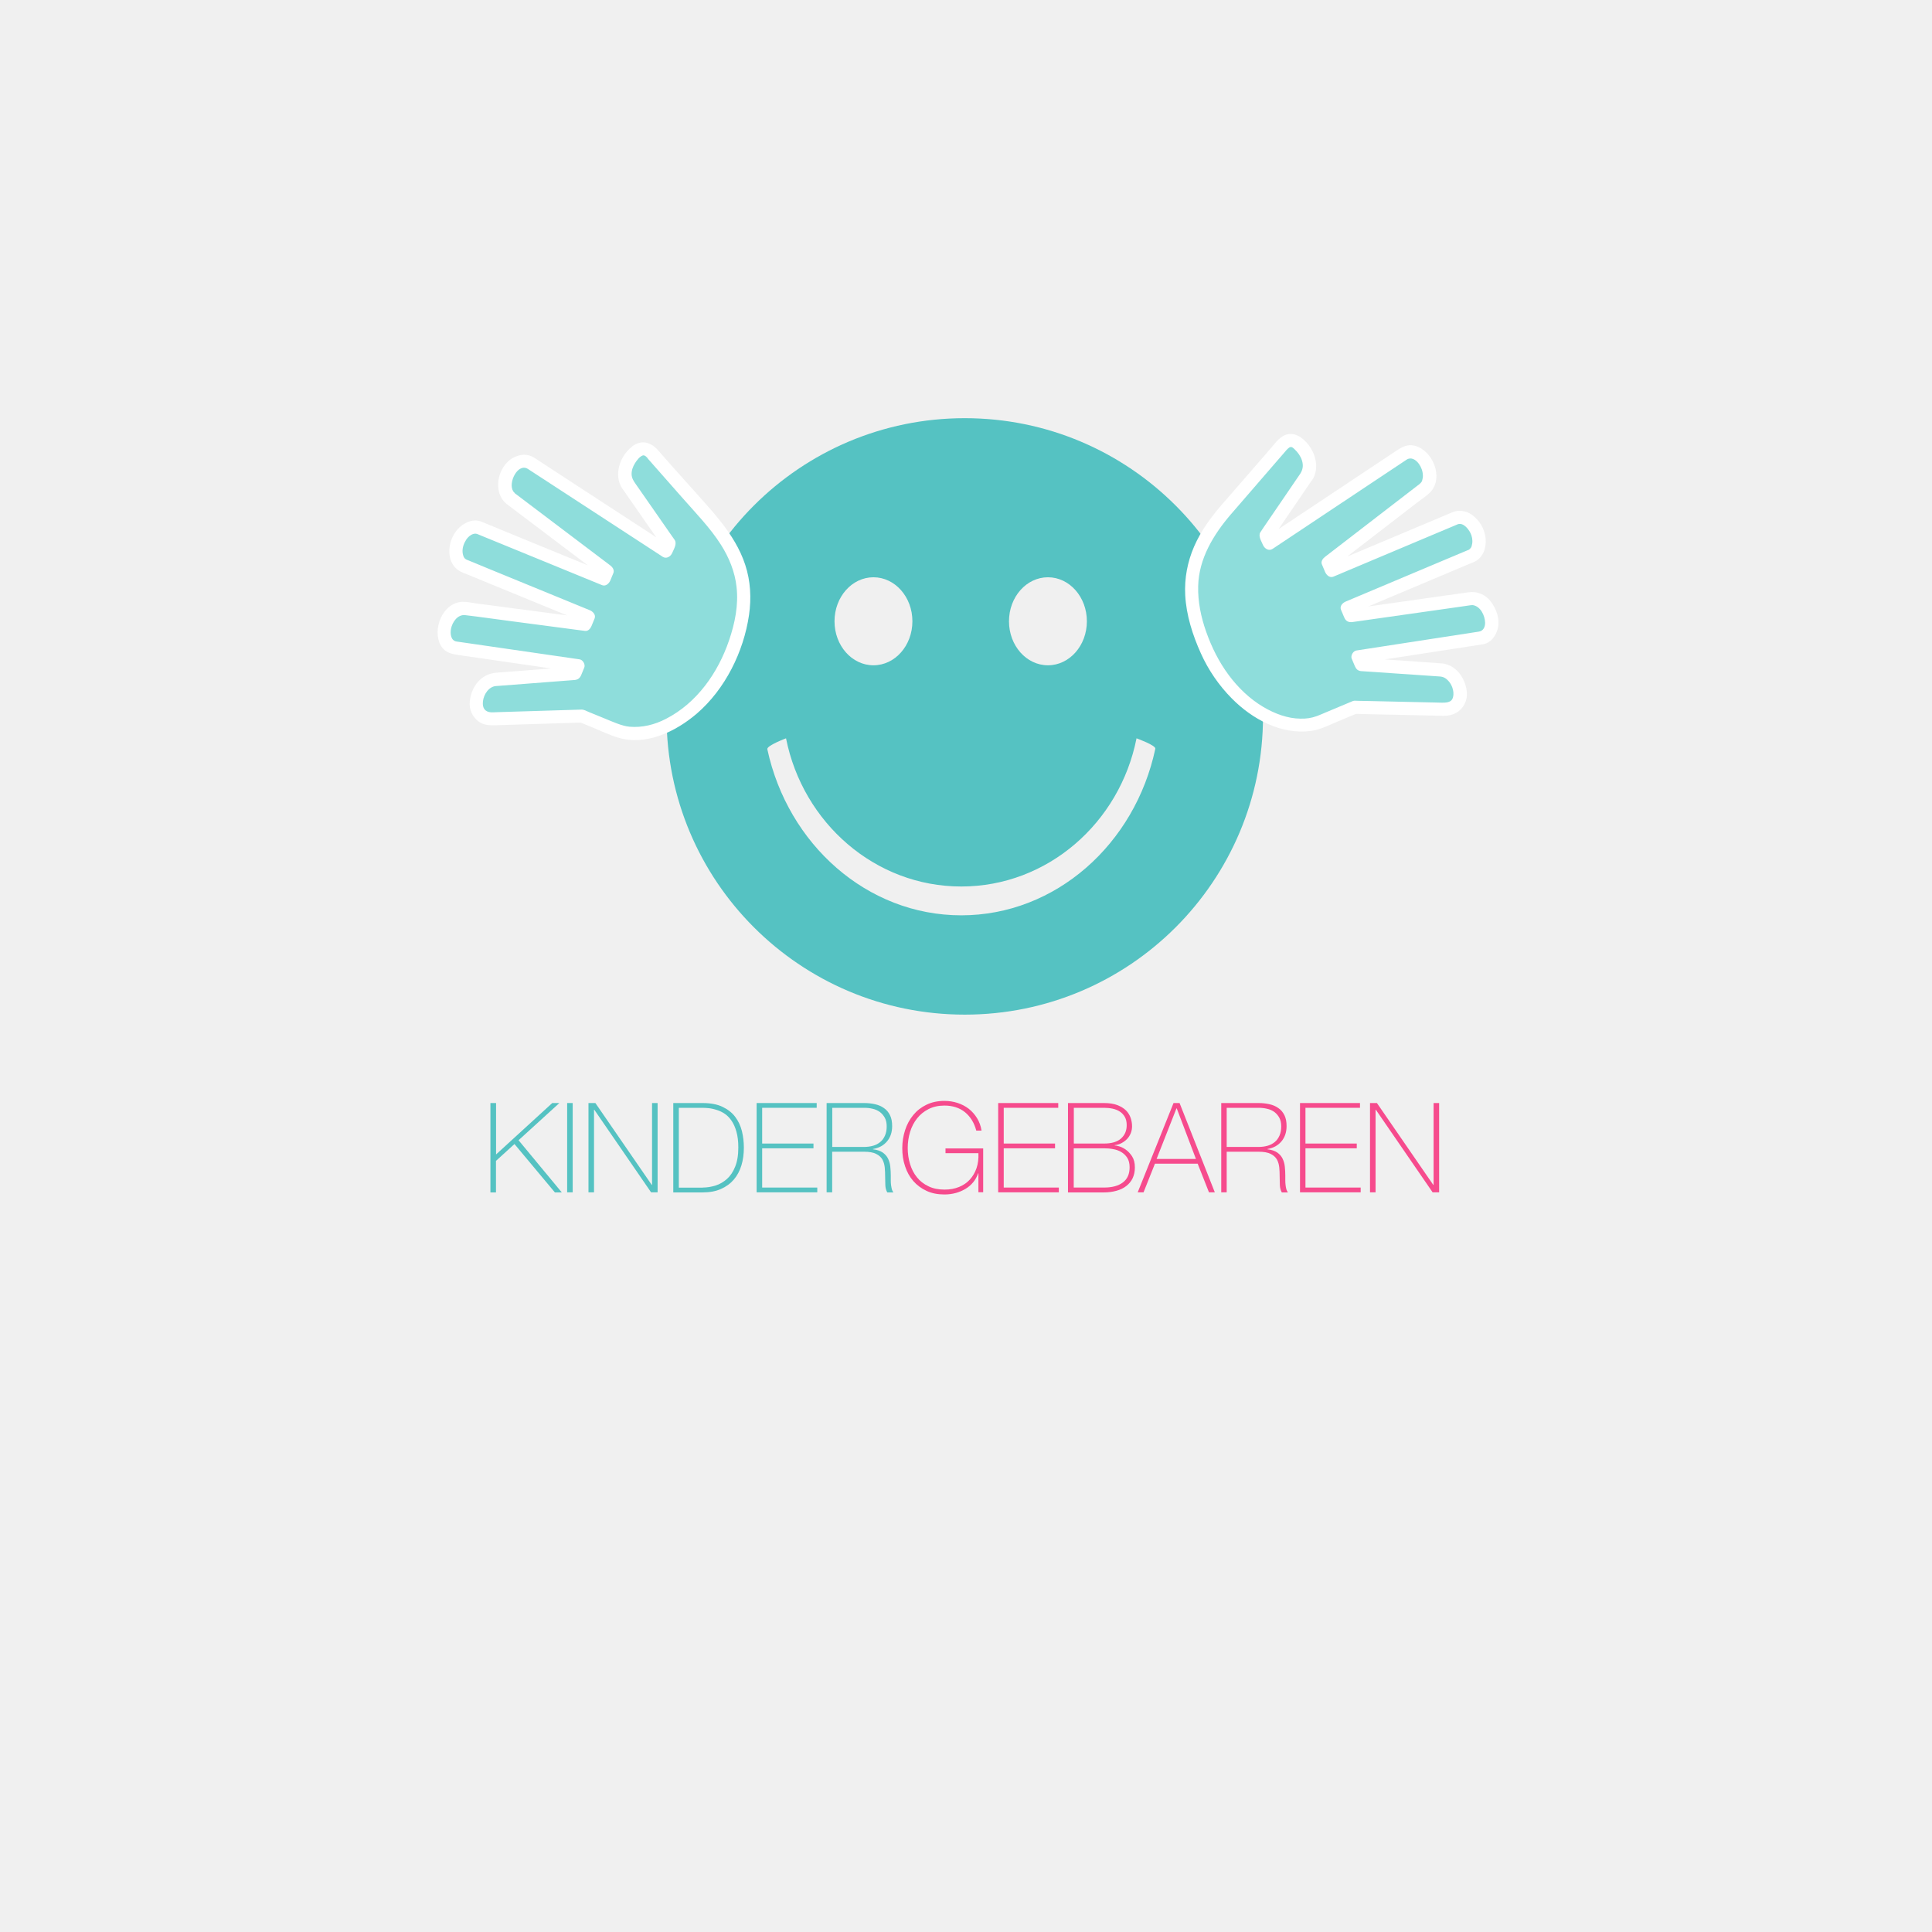
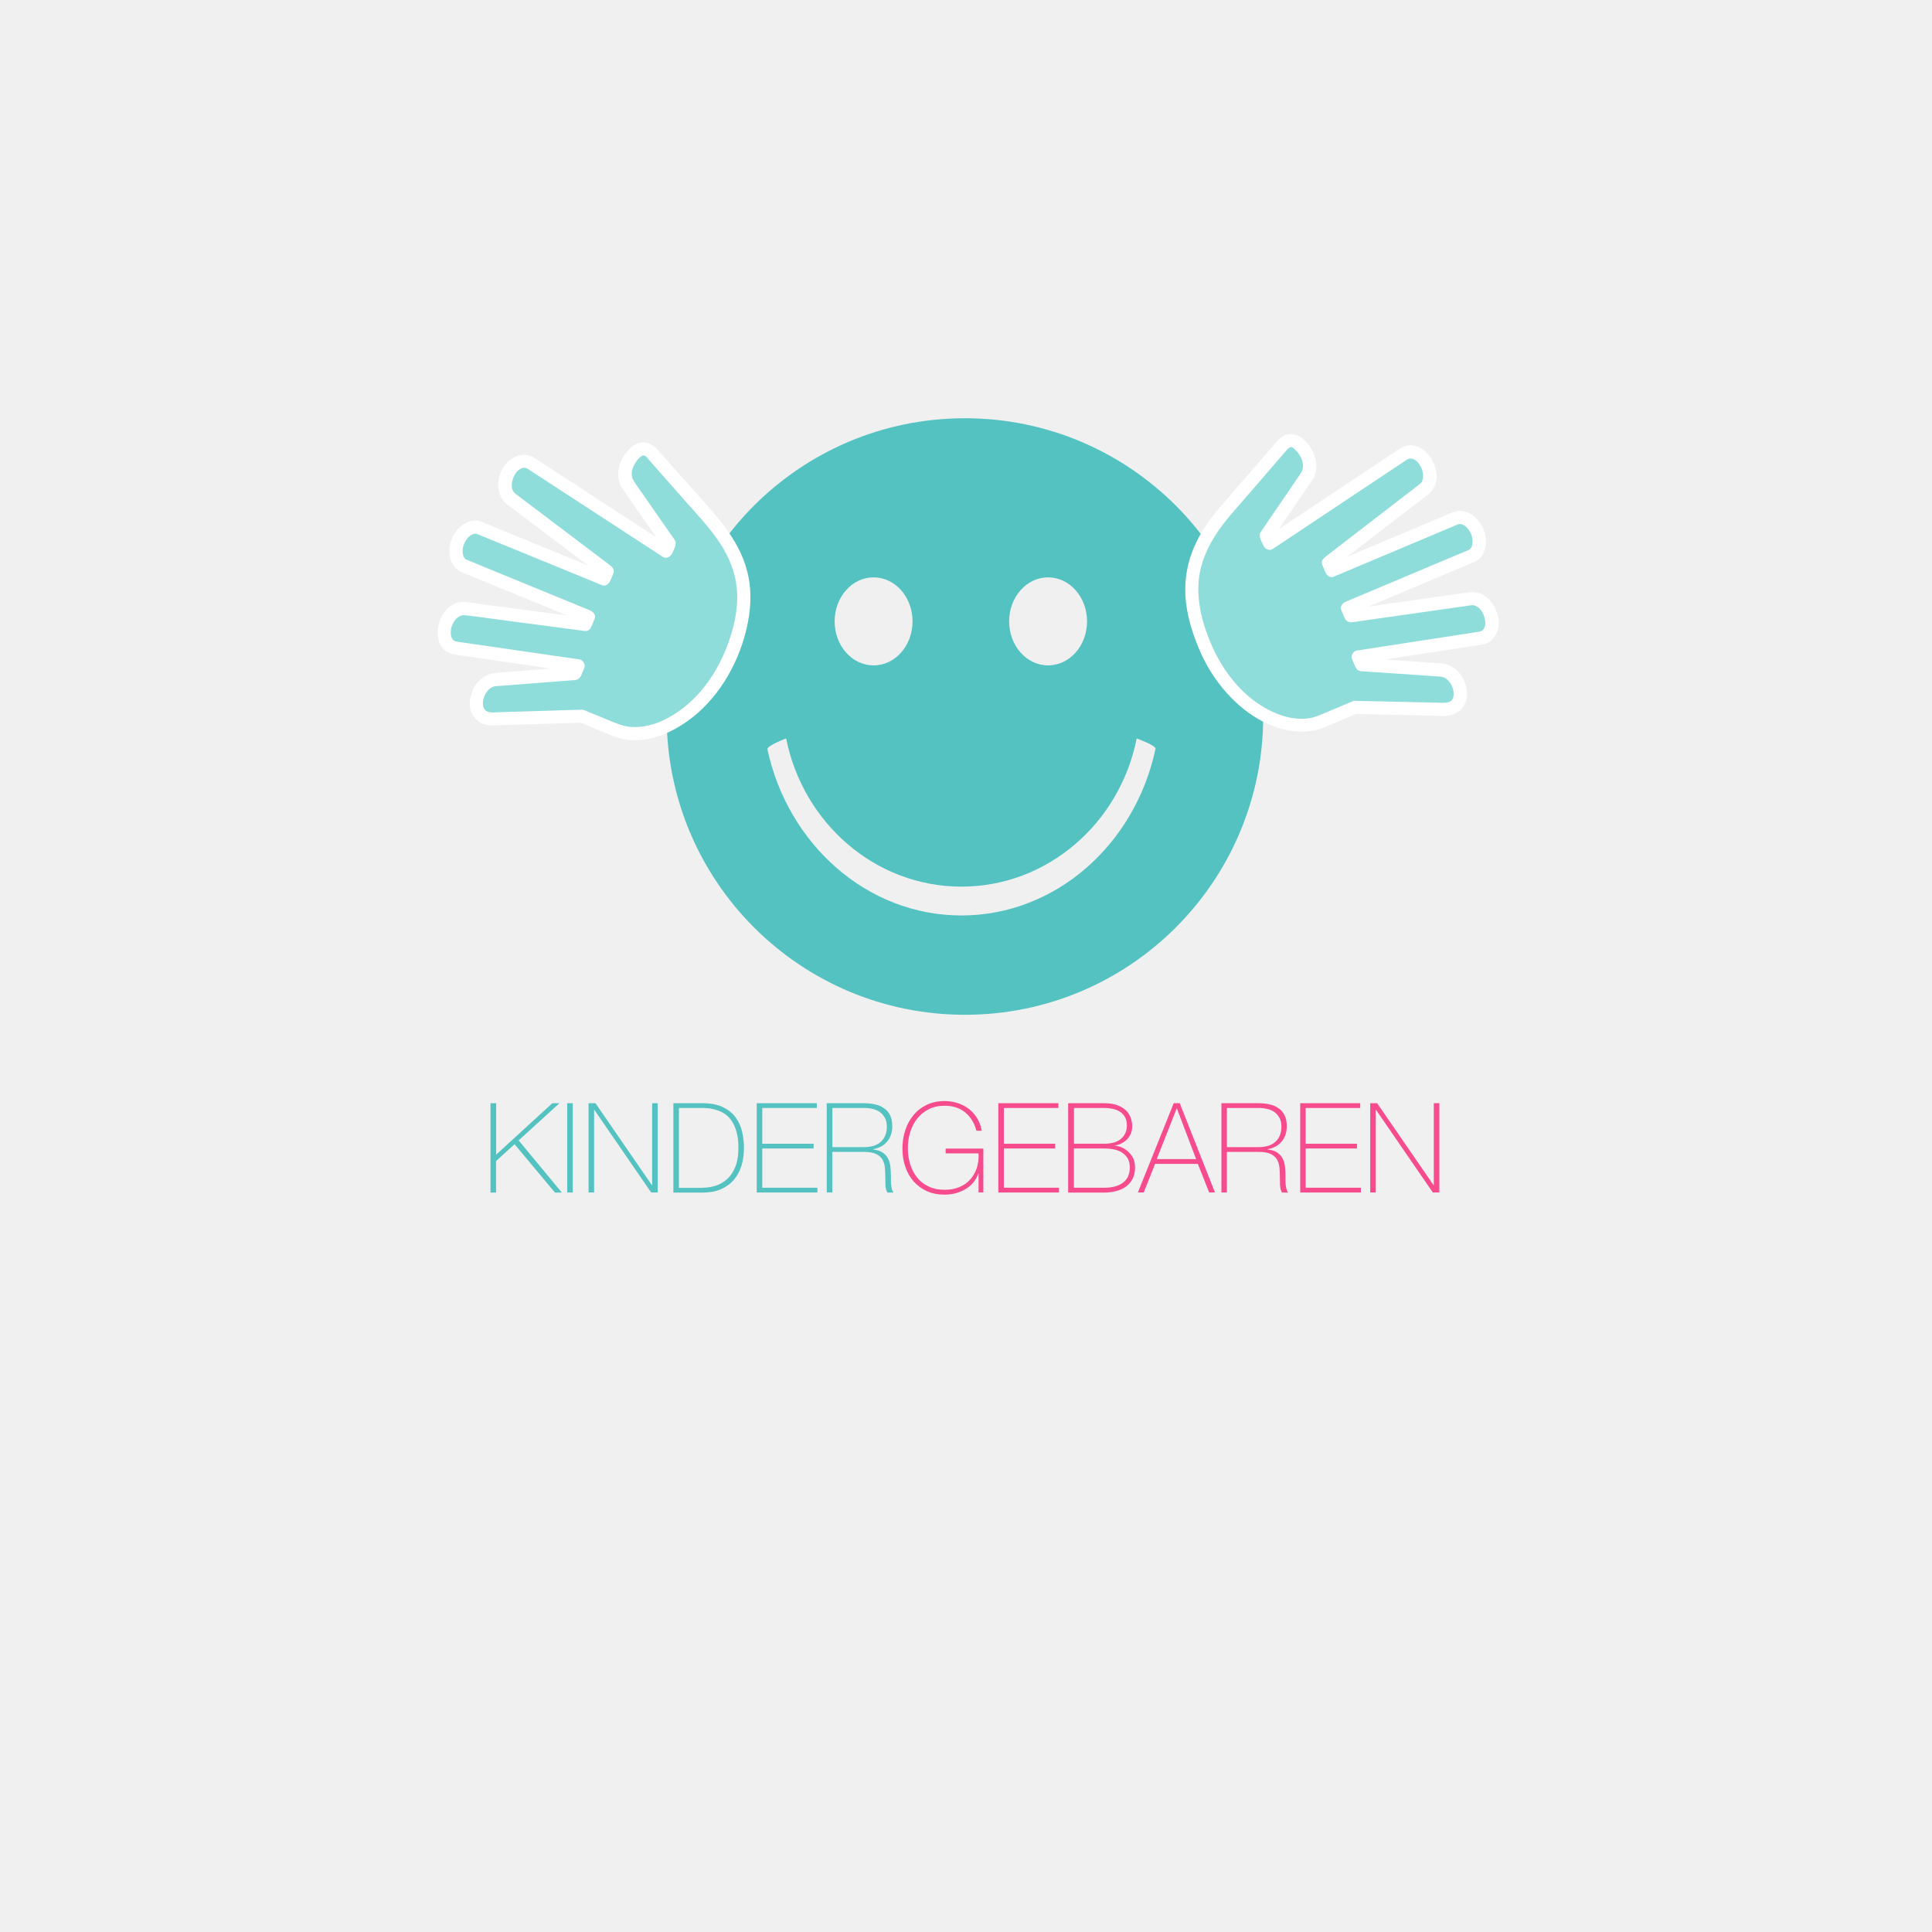
- <svg xmlns="http://www.w3.org/2000/svg" viewBox="0 0 1984.3 1984.3" style="enable-background:new 0 0 1984.25 1984.25;version:1">
+ <svg viewBox="0 0 1984 1984" style="enable-background:new 0 0 1984 1984;version:1">
  <devs>
    <style type="text/css">
		#iconKinderGebaren {-webkit-animation: zoomIn 1s linear forwards;}
		#left_hand {-webkit-animation: rotateInDownRight 1.2s linear forwards;}		
		#right_hand  {-webkit-animation: rotateInDownLeft 1.2s linear forwards;}

		@keyframes zoomIn {from {opacity: 0;}		
		  50% {opacity: 1;}}
		@keyframes rotateInDownRight {
		  from {
		    transform-origin: right bottom;
		    transform: rotate3d(0, 0, 1, 20deg);}
		  33% {
		  	transform-origin: right bottom;
		    transform: none;}
		 66% {
		    transform-origin: right bottom;
		    transform: rotate3d(0, 0, 1, 20deg);}
		  to {
		    transform-origin: right bottom;
		    transform: none;}}
		@keyframes rotateInDownLeft {
		  from {
		    transform-origin: left bottom;
		    transform: rotate3d(0, 0, 1, -20deg);}
		  33% {
		    transform-origin: left bottom;
		    transform: none;}
		 66% {
		    transform-origin: left bottom;
		    transform: rotate3d(0, 0, 1, -20deg);}
		  to {
		    transform-origin: left bottom;
		    transform: none;}}
</style>
  </devs>
  <g>
    <rect width="1984.3" height="1984.3" fill="none" />
  </g>
  <g id="iconKinderGebaren">
    <path d="M990.9 429.5c-169.2 0-306.3 137.1-306.3 306.3 0 169.2 137.1 306.3 306.3 306.3 169.2 0 306.3-137.1 306.3-306.3C1297.2 566.7 1160.1 429.5 990.9 429.5zM1076.3 592.9c22.1 0 40 20.2 40 45.2 0 25-17.9 45.2-40 45.2 -22.1 0-40-20.2-40-45.2C1036.3 613.1 1054.2 592.9 1076.3 592.9zM897.1 592.9c22.1 0 40 20.2 40 45.2 0 25-17.9 45.2-40 45.2 -22.1 0-40-20.2-40-45.2C857.1 613.1 875 592.9 897.1 592.9zM1186.6 769c-20.8 97.9-102.3 171.1-199.3 171.1 -96.9 0-178.2-73-199.2-170.6 -0.8-3.7 19.2-11.2 19.2-11.2 17.3 86.8 91.4 152.2 180 152.2 88.6 0 162.8-65.4 180-152.2C1167.2 758.3 1187.3 765.5 1186.6 769z" fill="#55C2C2" />
    <g id="left_hand">
      <path d="M670.4 466.5c-9.1-10.4-16.3-4.9-23.1 4.1 -6.9 9-7.6 21.7-1.7 28.5l41.2 59.2 -3.2 7.8 -138.5-90.3c-7-5.1-17.4-1-23.1 9 -5.7 10-4.7 22.3 2.4 27.3l98.8 74.7 -3.2 7.8 -127.5-52.3c-7.9-3.2-17.9 2.8-22.3 13.6 -4.4 10.8-1.6 22.1 6.3 25.4l127.5 52.3 -3.2 7.8 -123-16.3c-8.6-1.3-17.9 6.6-20.9 17.8 -3 11.2 1.6 21.3 10.1 22.6l126.4 18.3 -3.2 7.8 -82.2 6.4c-8.9 0.6-17.4 10.2-18.8 21.5 -1.4 11.2 4.6 19.8 18.5 18.8l89.6-2.8 34.4 14.1c37.3 15.3 93.6-16.1 119.2-78.5 25.6-62.4 10.7-101-23.7-140L670.4 466.5z" fill="#8EDDDB" />
      <path d="M675.2 461.7c-7.4-8-17.2-10.1-26-3.1 -7.8 6.2-13.2 15.6-14.2 25.5 -0.4 4.3 0 8.8 1.6 12.8 0.9 2.3 2 4.3 3.6 6.3 -1-1.2-0.4-0.6-0.2-0.3 1.6 2.4 3.3 4.7 4.9 7.1 11.7 16.9 23.5 33.7 35.2 50.6 0.3 0.4 0.5 0.8 0.8 1.2 -0.2-1.7-0.5-3.5-0.7-5.2 -1.1 2.6-2.1 5.2-3.2 7.8 3.3-1.4 6.7-2.7 10-4.1 -30.4-19.8-60.9-39.7-91.3-59.5 -14.7-9.6-29.4-19.2-44.1-28.8 -1-0.6-2-1.3-3-1.9 -6.6-4.3-14.3-3.7-21.1-0.2 -16.7 8.7-22.4 36.3-6.5 48.2 30 22.7 60 45.4 90.1 68.1 2.9 2.2 5.8 4.4 8.7 6.6 -1-2.6-2.1-5.1-3.1-7.7 -1.1 2.6-2.1 5.2-3.2 7.8 2.8-1.6 5.6-3.2 8.4-4.8 -34.9-14.3-69.8-28.6-104.6-42.9 -6.7-2.8-13.4-5.5-20.1-8.3 -1.2-0.5-2.4-1-3.6-1.4 -8.5-3.1-18 1.9-23.6 8.1 -11.3 12.6-13 36.9 4.9 44.3 4.5 1.9 9.1 3.7 13.6 5.6 37.4 15.3 74.8 30.7 112.1 46 0.5 0.2 1.1 0.4 1.6 0.6 -1.6-2.8-3.2-5.6-4.7-8.4 -1.1 2.6-2.1 5.2-3.2 7.8 2.2-1.7 4.4-3.3 6.6-5 -37.1-4.9-74.2-9.8-111.4-14.7 -4.7-0.6-9.6-1.8-14.3-1.7 -20.5 0.5-31.7 28.4-22.5 44.8 4.3 7.6 11.5 8.9 19.1 10 8.8 1.3 17.6 2.6 26.5 3.8 31.1 4.5 62.3 9 93.4 13.6 -1.6-2.8-3.2-5.6-4.7-8.4 -1.1 2.6-2.1 5.2-3.2 7.8 2.2-1.7 4.4-3.3 6.6-5 -18.1 1.4-36.3 2.8-54.4 4.2 -8.7 0.7-17.4 1.3-26.1 2 -15.8 1.2-25.7 14.1-27.4 29.3 -0.9 8.3 2.6 16.1 9.3 21 4.7 3.5 11.1 3.9 16.7 3.7 7.4-0.2 14.8-0.5 22.1-0.7 21.2-0.7 42.5-1.3 63.7-2 0.9 0 1.7-0.1 2.6-0.1 1.7-0.1-2.5-0.8-0.6 0 4.1 1.7 8.3 3.4 12.4 5.1 8.6 3.5 17.2 7.7 26.1 10.4 28.8 8.7 59.4-6.3 80.9-24.7 29.1-25.1 48.1-63.5 53.6-101.3 2.5-17.3 1.6-34.8-3.9-51.5 -5.3-16.3-14.5-30.8-25-44.2 -10.5-13.3-22.3-25.8-33.5-38.5C696.3 485.7 685.7 473.7 675.2 461.7c-5.8-6.6-15.4 3.1-9.6 9.6 11.9 13.5 23.7 26.9 35.6 40.4 13.5 15.4 28.2 30.4 39.2 47.7 8.4 13.2 14.4 27.9 16.1 43.5 2.1 18.7-1.7 37.2-7.7 54.8 -11.3 33.2-33 64.3-64.8 80.6 -11.8 6.1-24.4 9.2-37.4 8.1 -7.8-0.7-17.3-5.1-25.4-8.4 -5.5-2.2-10.9-4.5-16.4-6.7 -2.3-1-5.1-2.6-7.6-2.5 -6.7 0.2-13.3 0.4-20 0.6 -21.7 0.7-43.4 1.3-65.1 2 -1.8 0.1-3.7 0.1-5.5 0.2 -6.8 0.4-10.5-2.7-10.7-8.5 -0.3-7.1 4.1-15.9 11.3-18.1 1.7-0.5 3.6-0.4 5.3-0.6 25.9-2 51.9-4 77.8-6 3.3-0.3 5.3-2 6.6-5 1.1-2.6 2.1-5.2 3.2-7.8 1.3-3.1-1.4-7.9-4.8-8.4 -37.2-5.4-74.5-10.8-111.7-16.2 -4.9-0.7-9.7-1.4-14.6-2.1 -6.1-0.9-6.7-8.1-5.8-13.1 1.4-6.9 6.8-14.9 14.6-14 14.7 1.7 29.5 3.9 44.2 5.8 26.3 3.5 52.6 7 78.9 10.4 3.2 0.4 5.5-2.4 6.6-5 1.1-2.6 2.1-5.2 3.2-7.8 1.5-3.7-1.7-7.1-4.8-8.4 -34.9-14.3-69.8-28.6-104.6-42.9 -6.7-2.8-13.4-5.5-20.1-8.3 -0.7-0.3-1.4-0.6-2-0.8 -1.7-0.7 1.2 0.6-0.7-0.4 -2.4-1.3-3.2-4.8-3.4-7.3 -0.3-4.7 1.3-9 3.8-12.9 1.7-2.6 4.3-4.9 7.3-5.8 1.7-0.5 2.9-0.4 4.8 0.4 1.4 0.6 2.8 1.1 4.1 1.7 7.3 3 14.7 6 22 9 33.8 13.8 67.5 27.7 101.3 41.5 3.7 1.5 7.1-1.7 8.4-4.7 1.1-2.6 2.1-5.2 3.2-7.8 1.2-3-0.9-6-3.1-7.7 -29.9-22.6-59.8-45.2-89.7-67.8 -2.3-1.8-4.7-3.5-7-5.3 -0.6-0.4-1.1-0.8-1.6-1.2 -0.1-0.1-0.2-0.2-0.3-0.3 1.5 1.1-0.8-0.9-1.2-1.6 -5.6-8.9 4.9-29.6 15.2-22.9 11.6 7.5 23.2 15.1 34.7 22.6 34 22.1 67.9 44.3 101.9 66.4 0.5 0.4 1.1 0.7 1.6 1.1 4 2.6 8.4-0.2 10-4.1 1.6-3.8 5.1-9.3 2.4-13.2 -1.5-2.1-3-4.3-4.5-6.4 -6.5-9.3-12.9-18.6-19.4-27.9 -5.4-7.7-10.7-15.4-16.1-23.1 -2.2-3.2-4-5.8-4.2-9.9 -0.1-4.1 1.3-7.9 3.4-11.3 1.7-2.8 4.8-7 8-8.1 2-0.7 4.1 1.6 5.8 3.5C671.5 477.8 681.1 468.1 675.2 461.7z" fill="#FFF" />
    </g>
    <g id="right_hand">
      <path d="M1259.8 523c-34 39.4-48.6 78.1-22.4 140.2 26.2 62.2 82.8 93 120 77.4l34.3-14.4 89.7 1.9c13.8 0.8 19.8-7.8 18.3-19 -1.5-11.2-10.1-20.7-19-21.3l-82.2-5.6 -3.3-7.8 126.2-19.5c8.5-1.4 13-11.6 9.9-22.7 -3.1-11.1-12.5-19-21-17.6L1387.3 632.2l-3.3-7.8 127-53.5c7.9-3.3 10.6-14.7 6.1-25.4 -4.5-10.7-14.6-16.7-22.4-13.4l-127 53.5 -3.3-7.8 98.1-75.6c7-5.1 7.9-17.4 2.1-27.4 -5.8-10-16.2-13.9-23.2-8.8l-137.6 91.5 -3.3-7.8 40.7-59.6c5.9-6.8 5-19.5-1.9-28.5 -6.9-8.9-14.1-14.4-23.2-3.9L1259.8 523z" fill="#8EDDDB" />
      <path d="M1255 518.2c-11.3 13.1-21.7 27.2-28.6 43.2 -6.8 15.7-10 32.6-9.1 49.8 1.1 20.8 7.6 41 16.1 59.9 7.7 17.1 18.5 32.9 31.7 46.2 21 21.3 50.7 37.5 81.4 33.4 9.2-1.2 17.8-5.6 26.3-9.2 5.3-2.2 10.7-4.5 16-6.7 1.4-0.6 2.8-1.2 4.1-1.7 1.5-0.6-2.6 0-0.7 0.1 19.5 0.4 39.1 0.8 58.6 1.3 9.1 0.2 18.2 0.4 27.3 0.6 2.8 0.1 5.6 0.2 8.4-0.1 8.9-1.1 15.7-6 18.8-14.5 3.2-8.5 0.2-18.9-4.4-26.2 -4.5-7.2-12-12.4-20.5-13 -6.7-0.5-13.4-0.9-20.1-1.4 -20.3-1.4-40.6-2.8-61-4.2 -0.4 0-0.7 0-1.1-0.1 2.2 1.7 4.4 3.3 6.6 5 -1.1-2.6-2.2-5.2-3.3-7.8 -1.6 2.8-3.2 5.6-4.7 8.4 37.2-5.7 74.4-11.5 111.6-17.2 4.9-0.8 9.7-1.5 14.6-2.3 7.8-1.2 13.1-8.1 15.1-15.3 2.8-10.2-1-20.9-7.2-28.9 -5.4-6.9-13.9-10.5-22.5-9.2 -1.4 0.2-2.7 0.4-4.1 0.6 -8.1 1.1-16.2 2.3-24.3 3.4 -31.5 4.5-63 8.9-94.5 13.4 2.8 1.6 5.6 3.2 8.4 4.8 -1.1-2.6-2.2-5.2-3.3-7.8 -1.6 2.8-3.2 5.6-4.8 8.4 34.7-14.6 69.5-29.3 104.2-43.9 6.7-2.8 13.4-5.6 20-8.4 1.5-0.6 3-1.2 4.4-1.8 8.7-4.1 12.2-14.2 11.5-23.3 -0.8-10.2-6.2-19.5-14.6-25.3 -5.2-3.6-12.8-5-18.7-2.6 -4.5 1.9-9 3.8-13.6 5.7 -37.2 15.7-74.5 31.4-111.7 47 -0.5 0.2-1 0.4-1.6 0.7 2.8 1.6 5.6 3.2 8.4 4.8 -1.1-2.6-2.2-5.2-3.3-7.8 -1 2.6-2.1 5.1-3.1 7.7 29.7-22.9 59.4-45.8 89.1-68.7 4-3.1 8.9-6.1 12.4-9.9 13.9-14.9 2.2-42.9-16.2-47.5 -7.6-1.9-13.5 1.5-19.4 5.5 -6.2 4.1-12.3 8.2-18.5 12.3 -36 24-72.1 47.9-108.1 71.9 -2.2 1.5-4.5 3-6.7 4.5 3.3 1.4 6.7 2.7 10 4.1 -1.1-2.6-2.2-5.2-3.3-7.8 -0.2 1.7-0.5 3.5-0.7 5.2 10.5-15.4 21.1-30.9 31.6-46.3 2.4-3.5 4.8-7 7.1-10.5 0.6-0.8 1.1-1.6 1.7-2.4 0.1-0.1 0.2-0.3 0.3-0.4 -1.4 2 0.8-1.1 1.1-1.5 0.9-1.2 1.5-2.7 2-4.1 3.5-9.1 1.3-19.7-3.7-27.8 -4.9-7.9-13.2-16-23.1-14.6 -7.8 1.1-12.7 8.2-17.5 13.8 -6.5 7.5-13 15-19.5 22.5C1275.9 494.1 1265.5 506.1 1255 518.2c-5.7 6.6 3.9 16.3 9.6 9.6 11.7-13.6 23.5-27.2 35.2-40.7 6.2-7.2 12.5-14.4 18.7-21.6 1.7-2 3.5-4.3 5.6-5.8 2.2-1.4 3.7-0.1 5.7 1.9 3.3 3.1 6 6.9 7.4 11.3 1.7 5.4 0.9 9.8-2.2 14.3 -1.3 1.9-2.6 3.8-3.9 5.7 -5.6 8.2-11.2 16.4-16.7 24.5 -5.5 8-10.9 16-16.4 24 -1.1 1.7-2.3 3.4-3.4 5.1 -2.7 3.9 1 9.4 2.5 13.1 1.6 3.8 6 6.8 10 4.1 30.2-20.1 60.5-40.2 90.7-60.4 14.6-9.7 29.2-19.5 43.9-29.2 1-0.7 2-1.3 3-2 4.5-3 9.4-0.1 12.6 4.3 2.5 3.5 4 7.6 4.1 11.9 0.1 1.9-0.3 3.6-0.8 5.4 -0.2 0.7-0.6 1.3-1 1.8 -0.2 0.3-2.4 2.3-0.7 0.9 -1 0.8-2 1.6-3.1 2.4 -31.1 23.9-62.1 47.9-93.2 71.8 -0.6 0.5-1.2 0.9-1.8 1.4 -2.2 1.7-4.4 4.7-3.1 7.7 1.1 2.6 2.2 5.2 3.3 7.8 1.3 3 4.6 6.3 8.4 4.8 34.7-14.6 69.5-29.3 104.2-43.9 6.7-2.8 13.4-5.6 20-8.4 1.2-0.5 2.4-1 3.5-1.5 6.1-2.3 12.2 5.7 14.1 11.2 1.3 3.8 1.4 7.7 0.2 11.5 -0.4 1.3-1.4 2.2-2.3 3.1 -1.5 1.4-0.1 0.1-0.2 0.2 -1.4 0.6-2.7 1.2-4.1 1.7 -7.3 3.1-14.6 6.2-21.9 9.2 -33.6 14.2-67.2 28.3-100.9 42.5 -3 1.3-6.3 4.6-4.7 8.4 1.1 2.6 2.2 5.2 3.3 7.8 1.6 3.8 4.3 5.3 8.4 4.8 37.1-5.3 74.2-10.5 111.2-15.8 3-0.4 5.9-0.8 8.9-1.3 0.7-0.1 1.4-0.2 2.2-0.3 0.2 0 0.3 0 0.5-0.1 -1.8 0.3 0.3 0 0.9 0.1 7.9 1.2 12.4 10.7 12.6 17.9 0.1 4.4-1.7 8.5-6.3 9.3 -16.2 2.5-32.5 5-48.7 7.5 -25.7 4-51.5 7.9-77.2 11.9 -3.3 0.5-6.1 5.2-4.8 8.4 1.1 2.6 2.2 5.2 3.3 7.8 1.3 3 3.2 4.8 6.6 5 18.1 1.2 36.3 2.5 54.4 3.7 8.7 0.6 17.4 1.2 26.1 1.8 3.6 0.2 6.3 1.7 8.8 4.4 4.7 4.9 6.9 13.8 4 19 -1.8 3.2-6.6 3.6-10.9 3.5 -2.5-0.1-5-0.1-7.5-0.2 -10.6-0.2-21.3-0.5-31.9-0.7 -11.7-0.3-23.3-0.5-35-0.8 -3.8-0.1-7.5-0.2-11.3-0.2 -1.6 0-3.9-0.4-5.4 0.2 -9.1 3.8-18.3 7.7-27.4 11.5 -3.1 1.3-6.2 2.7-9.4 3.9 -6.1 2.2-10.9 2.8-17.1 2.7 -13-0.1-26.2-5-37.9-11.9 -14.1-8.3-26.2-20-35.9-33.1 -10-13.5-17.4-28.5-23-44.3 -5.3-15-8.6-30.8-8.2-46.8 0.7-28.4 15.8-53 33.8-74C1270.3 521.2 1260.8 511.6 1255 518.2z" fill="#FFF" />
    </g>
    <g enable-background="new    ">
      <path d="M503.8 1132.9h5.7v52.8l57.7-52.8h7.3l-41.9 38.2 44.4 53.6h-7.1l-41.5-49.7 -19 17.3v32.4h-5.7V1132.9z" fill="#55C2C2" />
      <path d="M582.5 1132.9h5.7v91.7h-5.7V1132.9z" fill="#55C2C2" />
      <path d="M604.4 1132.9h7.1l57.9 84.1h0.3v-84.1h5.7v91.7h-6.7l-58.3-84.8h-0.3v84.8h-5.7V1132.9z" fill="#55C2C2" />
      <path d="M691.5 1132.9h30.1c8.2 0 15.1 1.3 20.5 3.9 5.4 2.6 9.8 6 13 10.3 3.3 4.3 5.5 9.2 6.9 14.6 1.3 5.5 2 11.1 2 17 0 6.5-0.8 12.6-2.5 18.2 -1.7 5.6-4.3 10.5-7.8 14.6 -3.5 4.1-7.9 7.3-13.3 9.7 -5.4 2.4-11.7 3.5-19.1 3.5h-29.8V1132.9zM721.8 1219.7c4.3 0 8.6-0.7 12.9-2 4.3-1.3 8.2-3.6 11.8-6.7 3.5-3.1 6.4-7.3 8.5-12.6 2.2-5.3 3.3-11.9 3.3-19.8 0-6.2-0.6-11.6-1.9-16.1 -1.2-4.5-2.9-8.2-4.9-11.2 -2-3-4.3-5.4-6.9-7.2 -2.6-1.8-5.3-3.1-8.1-4 -2.8-0.9-5.6-1.6-8.3-1.9 -2.8-0.3-5.3-0.4-7.5-0.4h-23.5v82H721.8z" fill="#55C2C2" />
      <path d="M777.1 1132.9h61.7v4.9h-56v36.7h52.7v4.9h-52.7v40.3h56.6v4.9h-62.3V1132.9z" fill="#55C2C2" />
      <path d="M849.1 1132.9h38.3c4 0 7.8 0.4 11.3 1.2 3.5 0.8 6.6 2.1 9.2 4 2.7 1.8 4.7 4.3 6.2 7.3 1.5 3 2.2 6.7 2.2 11.2 0 6.2-1.7 11.4-5.2 15.6 -3.5 4.2-8.3 6.9-14.5 7.9v0.3c4.2 0.5 7.5 1.6 10 3.3 2.4 1.7 4.3 3.8 5.5 6.3 1.2 2.5 2 5.2 2.3 8.2 0.3 3 0.5 6 0.5 9 0 1.8 0 3.6 0 5.3 0 1.7 0.1 3.3 0.3 4.8 0.2 1.5 0.5 2.9 0.8 4.2 0.4 1.3 0.9 2.4 1.6 3.2h-6.3c-1.2-2.1-1.9-4.6-2-7.5 -0.1-2.9-0.2-5.8-0.2-8.9 0-3.1-0.1-6.1-0.4-9.2 -0.3-3-1.1-5.8-2.4-8.2 -1.4-2.4-3.5-4.3-6.5-5.8 -3-1.5-7.1-2.2-12.5-2.2h-32.6v41.7h-5.7V1132.9zM887.3 1178c3.3 0 6.4-0.4 9.3-1.2 2.9-0.8 5.3-2.1 7.4-3.8 2.1-1.7 3.7-3.9 4.9-6.6 1.2-2.7 1.8-5.8 1.8-9.5 0-3.4-0.6-6.4-1.9-8.8 -1.3-2.4-3-4.4-5.1-6 -2.1-1.5-4.6-2.7-7.4-3.3 -2.8-0.7-5.8-1-8.9-1h-32.6v40.2H887.3z" fill="#55C2C2" />
    </g>
    <g enable-background="new    ">
      <path d="M926.7 1179.3c0-6.5 1-12.7 2.9-18.6 1.9-5.9 4.7-11 8.4-15.5 3.7-4.5 8.2-8 13.6-10.6 5.4-2.6 11.5-3.9 18.4-3.9 4.7 0 9.2 0.7 13.5 2.1 4.3 1.4 8.1 3.4 11.5 6 3.4 2.7 6.2 5.9 8.5 9.6 2.3 3.8 3.9 8.1 4.6 12.8h-5.4c-2.1-8-6-14.3-11.6-18.9 -5.6-4.5-12.6-6.8-21.1-6.8 -6.2 0-11.6 1.2-16.3 3.6 -4.7 2.4-8.7 5.6-11.8 9.6 -3.2 4-5.6 8.7-7.2 13.9 -1.6 5.3-2.4 10.8-2.4 16.5 0 5.8 0.8 11.3 2.4 16.5 1.6 5.2 3.9 9.7 7.1 13.6 3.1 3.9 7 6.9 11.8 9.2 4.7 2.3 10.2 3.4 16.6 3.4 5.5 0 10.4-0.9 14.8-2.7 4.4-1.8 8.1-4.3 11.1-7.6 3-3.3 5.3-7.2 6.9-11.8 1.5-4.6 2.2-9.7 1.9-15.3h-33.8v-4.9h38.7v45h-4.9V1205.1h-0.3c-1.1 3.3-2.8 6.4-5 9.1 -2.2 2.7-4.9 5-7.9 6.8 -3 1.8-6.4 3.3-10.1 4.3 -3.7 1-7.6 1.5-11.6 1.5 -6.9 0-13.1-1.2-18.4-3.7 -5.4-2.5-9.9-5.9-13.6-10.1 -3.7-4.3-6.5-9.3-8.4-15.1C927.6 1192.1 926.7 1185.9 926.7 1179.3z" fill="#F64B8D" />
      <path d="M1025.2 1132.9h61.7v4.9h-56v36.7h52.7v4.9h-52.7v40.3h56.6v4.9h-62.3V1132.9z" fill="#F64B8D" />
      <path d="M1097.1 1132.9h36.7c5.5 0 10.1 0.7 13.7 2.1 3.7 1.4 6.6 3.2 8.9 5.4 2.2 2.2 3.8 4.8 4.8 7.6 1 2.9 1.5 5.8 1.5 8.7 0 2.5-0.4 4.8-1.3 7.1 -0.9 2.2-2.1 4.2-3.7 5.9 -1.6 1.7-3.5 3.1-5.7 4.3 -2.2 1.2-4.6 1.9-7.3 2.2l0.3 0.3c0.6-0.1 2 0.2 4.2 0.8 2.2 0.6 4.6 1.7 7 3.4 2.4 1.7 4.6 4 6.5 6.9 1.9 3 2.9 6.7 2.9 11.4 0 4.2-0.8 7.9-2.3 11.1 -1.5 3.2-3.7 5.8-6.5 8 -2.8 2.2-6.1 3.8-10.1 4.9 -3.9 1.1-8.3 1.7-13.1 1.7h-36.7V1132.9zM1133.9 1174.5c7.8 0 13.6-1.7 17.5-5.2 3.9-3.5 5.8-8 5.8-13.7 0-3.3-0.6-6.1-1.9-8.4 -1.3-2.3-3-4.1-5.1-5.5 -2.1-1.4-4.6-2.4-7.4-3 -2.8-0.6-5.7-0.9-8.8-0.9h-31.1v36.7H1133.9zM1133.9 1219.7c8.2 0 14.7-1.7 19.3-5.2 4.7-3.5 7-8.7 7-15.6 0-3.9-0.8-7.2-2.4-9.7 -1.6-2.5-3.7-4.5-6.2-6 -2.5-1.5-5.4-2.5-8.5-3 -3.1-0.6-6.2-0.8-9.2-0.8h-31.1v40.3H1133.9z" fill="#F64B8D" />
      <path d="M1205.3 1132.9h6.2l36.2 91.7h-6l-11.6-29.4h-43.9l-11.7 29.4h-6L1205.3 1132.9zM1228.3 1190.3l-19.7-51.9h-0.3l-20.4 51.9H1228.3z" fill="#F64B8D" />
      <path d="M1254.2 1132.9h38.3c4 0 7.8 0.4 11.3 1.2 3.5 0.8 6.6 2.1 9.2 4 2.7 1.8 4.7 4.3 6.2 7.3 1.5 3 2.2 6.7 2.2 11.2 0 6.2-1.7 11.4-5.2 15.6 -3.5 4.2-8.3 6.9-14.4 7.9v0.3c4.2 0.5 7.5 1.6 10 3.3 2.4 1.7 4.3 3.8 5.5 6.3 1.2 2.5 2 5.2 2.3 8.2 0.3 3 0.5 6 0.5 9 0 1.8 0 3.6 0 5.3 0 1.7 0.1 3.3 0.3 4.8 0.2 1.5 0.4 2.9 0.8 4.2 0.4 1.3 0.9 2.4 1.6 3.2h-6.3c-1.2-2.1-1.9-4.6-2-7.5 -0.1-2.9-0.2-5.8-0.2-8.9 0-3.1-0.1-6.1-0.4-9.2 -0.3-3-1.1-5.8-2.4-8.2 -1.4-2.4-3.5-4.3-6.5-5.8 -3-1.5-7.1-2.2-12.5-2.2h-32.6v41.7h-5.6V1132.9zM1292.5 1178c3.3 0 6.4-0.4 9.3-1.2 2.9-0.8 5.3-2.1 7.4-3.8 2.1-1.7 3.7-3.9 4.9-6.6 1.2-2.7 1.8-5.8 1.8-9.5 0-3.4-0.6-6.4-1.9-8.8 -1.3-2.4-3-4.4-5.1-6 -2.1-1.5-4.6-2.7-7.5-3.3 -2.8-0.7-5.8-1-8.9-1h-32.6v40.2H1292.5z" fill="#F64B8D" />
      <path d="M1335.1 1132.9h61.7v4.9h-56v36.7h52.7v4.9h-52.7v40.3h56.7v4.9h-62.3V1132.9z" fill="#F64B8D" />
      <path d="M1407.1 1132.9h7.1l57.9 84.1h0.3v-84.1h5.7v91.7h-6.7l-58.3-84.8h-0.3v84.8h-5.7V1132.9z" fill="#F64B8D" />
    </g>
  </g>
</svg>
